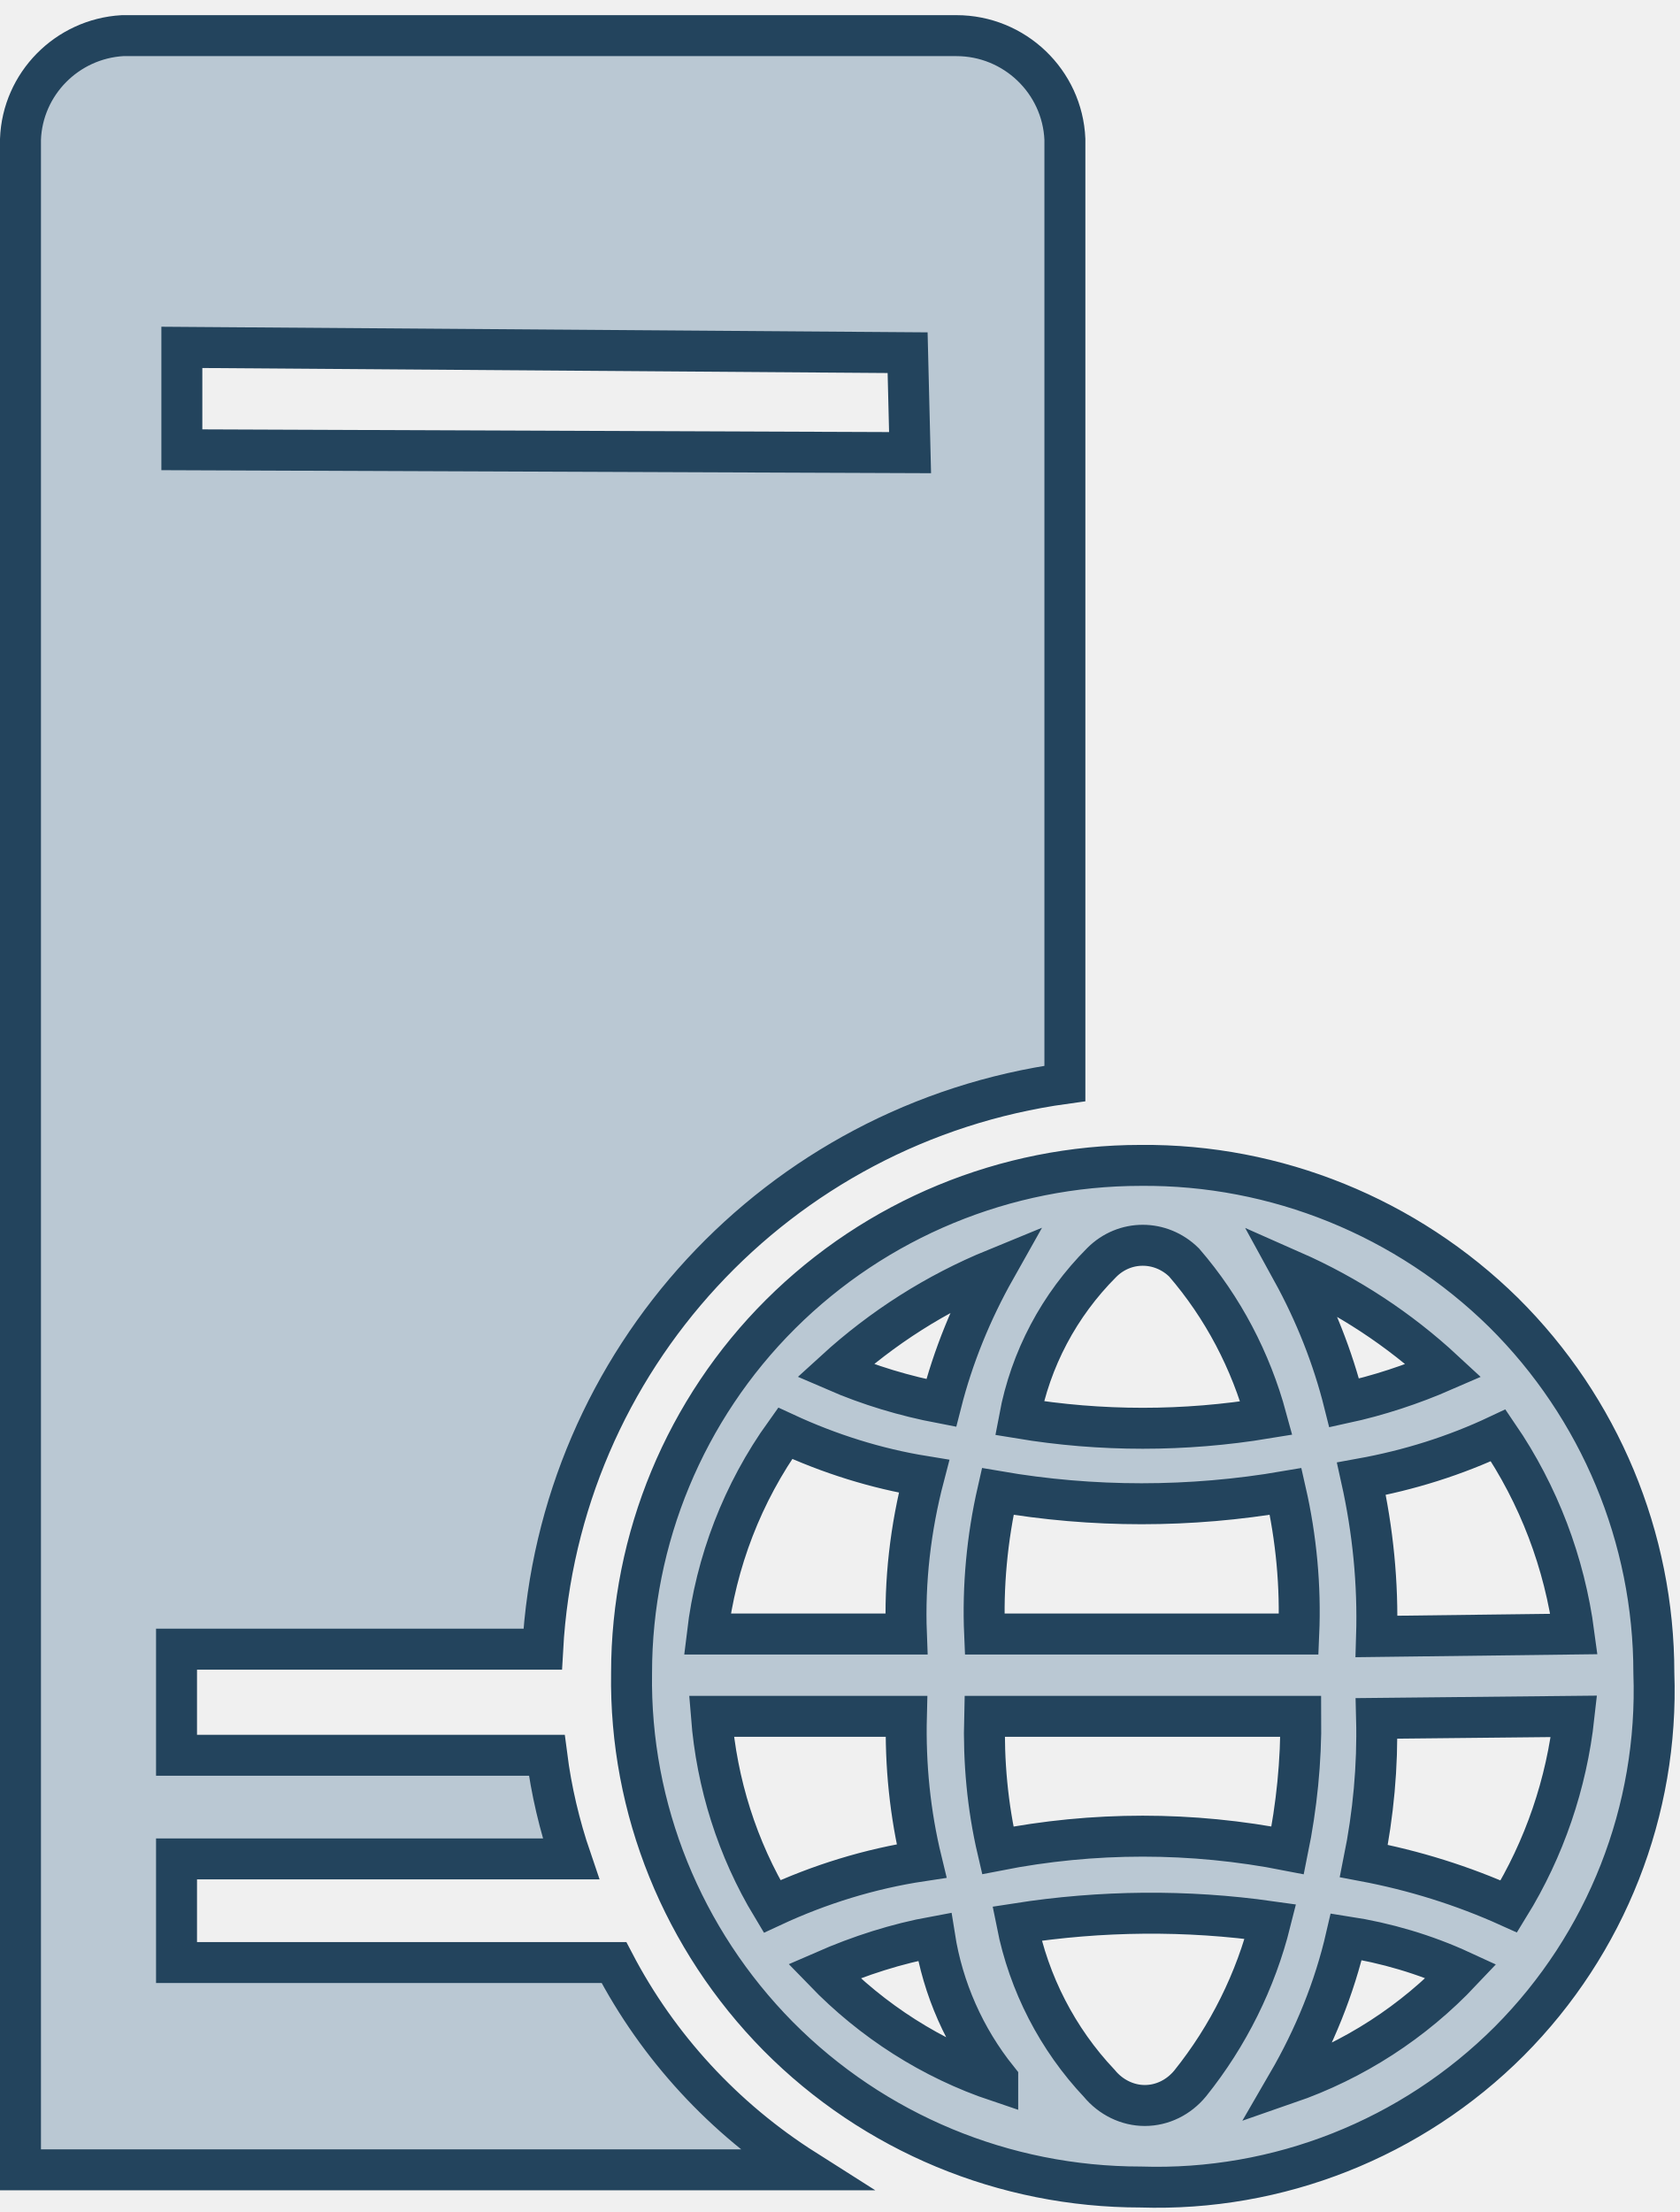
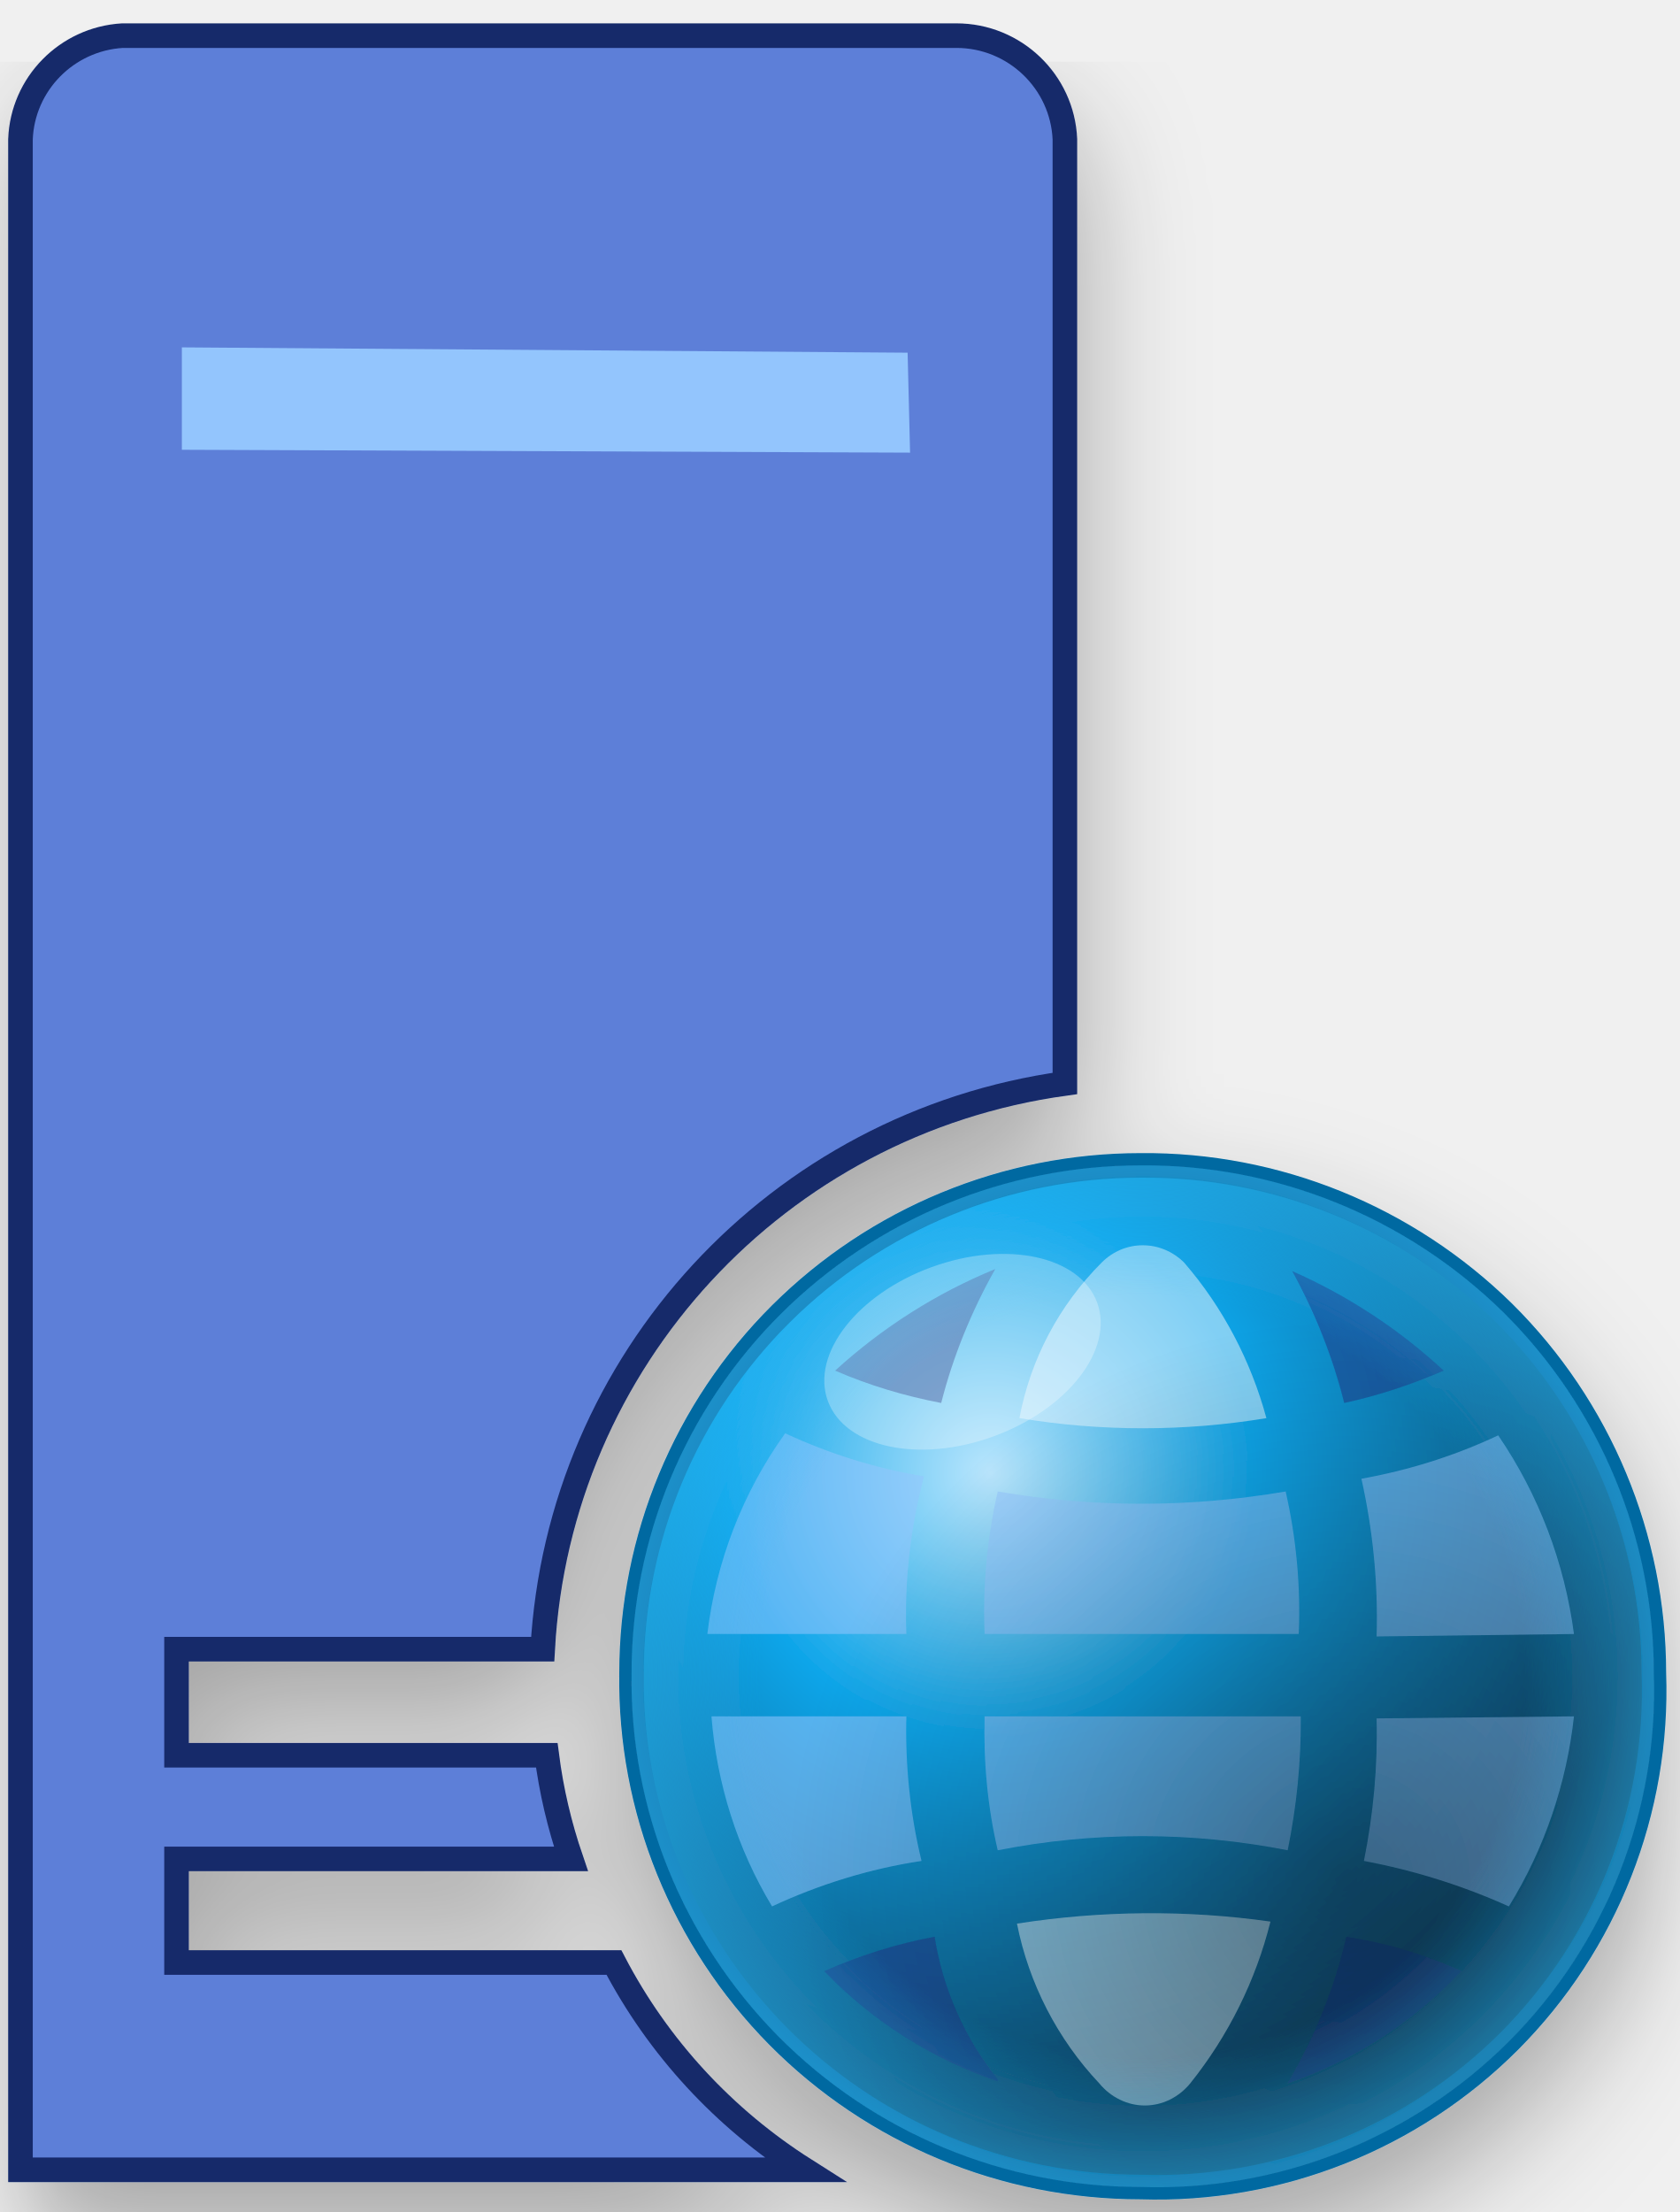
- <svg xmlns="http://www.w3.org/2000/svg" version="1.1" width="41px" height="54px" viewBox="-0.5 -0.5 41 54" content="&lt;mxfile host=&quot;app.diagrams.net&quot; agent=&quot;Mozilla/5.0 (Windows NT 10.0; Win64; x64) AppleWebKit/537.36 (KHTML, like Gecko) Chrome/128.0.0.0 Safari/537.36 Edg/128.0.0.0&quot; version=&quot;24.7.16&quot;&gt;&#10;  &lt;diagram name=&quot;Page-1&quot; id=&quot;1sW2r1akbxhZGaDiX2mz&quot;&gt;&#10;    &lt;mxGraphModel dx=&quot;1426&quot; dy=&quot;791&quot; grid=&quot;1&quot; gridSize=&quot;10&quot; guides=&quot;1&quot; tooltips=&quot;1&quot; connect=&quot;1&quot; arrows=&quot;1&quot; fold=&quot;1&quot; page=&quot;1&quot; pageScale=&quot;1&quot; pageWidth=&quot;827&quot; pageHeight=&quot;1169&quot; math=&quot;0&quot; shadow=&quot;0&quot;&gt;&#10;      &lt;root&gt;&#10;        &lt;mxCell id=&quot;0&quot; /&gt;&#10;        &lt;mxCell id=&quot;1&quot; parent=&quot;0&quot; /&gt;&#10;        &lt;mxCell id=&quot;Zo_hKfJ1Sf6NGJSFo8-C-6&quot; value=&quot;&quot; style=&quot;sketch=0;aspect=fixed;pointerEvents=1;shadow=0;dashed=0;html=1;strokeColor=#23445d;labelPosition=center;verticalLabelPosition=bottom;verticalAlign=top;align=center;fillColor=#bac8d3;shape=mxgraph.mscae.enterprise.web_server;&quot; vertex=&quot;1&quot; parent=&quot;1&quot;&gt;&#10;          &lt;mxGeometry x=&quot;380&quot; y=&quot;169.37&quot; width=&quot;40&quot; height=&quot;52.63&quot; as=&quot;geometry&quot; /&gt;&#10;        &lt;/mxCell&gt;&#10;      &lt;/root&gt;&#10;    &lt;/mxGraphModel&gt;&#10;  &lt;/diagram&gt;&#10;&lt;/mxfile&gt;&#10;">
-   <defs />
-   <g>
-     <g data-cell-id="0">
-       <g data-cell-id="1">
-         <g data-cell-id="Zo_hKfJ1Sf6NGJSFo8-C-6">
-           <g>
-             <rect x="0" y="0.37" width="40" height="52.63" fill="none" stroke="none" pointer-events="all" />
-             <path d="M 27.35 52.89 C 24.02 52.89 20.84 51.57 18.5 49.21 C 16.17 46.85 14.87 43.66 14.92 40.34 C 14.92 37.06 16.23 33.9 18.56 31.58 C 20.89 29.26 24.05 27.95 27.35 27.95 C 30.66 27.92 33.85 29.22 36.21 31.54 C 38.56 33.87 39.88 37.04 39.88 40.34 C 40 43.7 38.72 46.95 36.35 49.33 C 33.97 51.71 30.71 53 27.35 52.89 Z M 23.86 50.26 C 23.05 49.25 22.52 48.05 22.32 46.78 C 21.39 46.95 20.49 47.24 19.62 47.62 C 20.8 48.84 22.25 49.77 23.86 50.31 Z M 28.56 50.36 C 29.49 49.2 30.16 47.85 30.52 46.41 C 28.47 46.12 26.38 46.14 24.33 46.46 C 24.62 47.92 25.32 49.28 26.34 50.36 C 26.62 50.7 27.03 50.9 27.45 50.9 C 27.88 50.9 28.28 50.7 28.56 50.36 Z M 23.86 44.67 C 26.2 44.21 28.6 44.21 30.94 44.67 C 31.16 43.59 31.27 42.5 31.26 41.4 L 23.54 41.4 C 23.51 42.5 23.61 43.6 23.86 44.67 Z M 16.87 41.4 C 17 43.04 17.5 44.63 18.35 46.04 C 19.51 45.5 20.74 45.12 22 44.93 C 21.72 43.78 21.6 42.59 21.63 41.4 Z M 21.63 39.39 C 21.58 38.1 21.73 36.8 22.06 35.54 C 20.89 35.35 19.75 34.99 18.67 34.49 C 17.63 35.94 16.98 37.63 16.77 39.39 Z M 31.21 39.39 C 31.26 38.23 31.15 37.05 30.89 35.91 C 28.56 36.31 26.18 36.31 23.86 35.91 C 23.6 37.05 23.49 38.23 23.54 39.39 Z M 26.4 30.32 C 25.36 31.36 24.66 32.68 24.39 34.12 C 26.38 34.45 28.42 34.45 30.42 34.12 C 30.04 32.72 29.36 31.42 28.41 30.32 C 27.84 29.76 26.96 29.76 26.4 30.32 Z M 22.48 33.75 C 22.77 32.61 23.22 31.51 23.8 30.48 C 22.36 31.07 21.04 31.91 19.89 32.96 C 20.72 33.32 21.59 33.58 22.48 33.75 Z Z Z Z Z M 34.75 32.96 C 33.66 31.95 32.41 31.13 31.05 30.53 C 31.61 31.55 32.04 32.63 32.32 33.75 C 33.15 33.57 33.97 33.3 34.75 32.96 Z M 37.93 39.39 C 37.7 37.65 37.07 35.99 36.08 34.54 C 35.02 35.04 33.9 35.39 32.74 35.6 C 33.02 36.86 33.15 38.15 33.11 39.45 Z M 32.37 46.78 C 32.08 48.04 31.59 49.24 30.94 50.36 C 32.56 49.8 34.01 48.86 35.18 47.62 C 34.29 47.21 33.34 46.93 32.37 46.78 Z M 33.11 41.45 C 33.14 42.62 33.03 43.79 32.8 44.93 C 34.02 45.16 35.21 45.53 36.34 46.04 C 37.21 44.63 37.75 43.04 37.93 41.4 Z M 0 52.47 L 0 2.9 C 0.05 1.55 1.13 0.45 2.49 0.37 L 22.85 0.37 C 24.27 0.37 25.44 1.49 25.5 2.9 L 25.5 25.95 C 18.48 26.92 13.14 32.71 12.75 39.76 L 3.81 39.76 L 3.81 42.35 L 12.85 42.35 C 12.96 43.21 13.16 44.06 13.44 44.88 L 3.81 44.88 L 3.81 47.41 L 14.49 47.41 C 15.57 49.48 17.18 51.22 19.15 52.47 Z M 3.94 10.48 L 21.72 10.55 L 21.66 8.11 L 3.94 7.98 Z" fill="#bac8d3" stroke="#23445d" stroke-miterlimit="10" pointer-events="all" />
-           </g>
-         </g>
+ <svg xmlns="http://www.w3.org/2000/svg" version="1.1" width="41px" height="54px" viewBox="-0.5 -0.5 41 54">
+   <defs>
+     <filter id="msShadow" x="-10%" y="-10%" width="130%" height="130%">
+       <feDropShadow dx="0" dy="1.5" stdDeviation="1.5" flood-color="#00000050" />
+     </filter>
+     <radialGradient id="globeLight" cx="35%" cy="30%" r="65%" fx="35%" fy="30%">
+       <stop offset="0%" stop-color="#bae6fd" stop-opacity="1" />
+       <stop offset="40%" stop-color="#0ea5e9" stop-opacity="1" />
+       <stop offset="100%" stop-color="#0c4a6e" stop-opacity="1" />
+     </radialGradient>
+     <radialGradient id="globeShadow" cx="70%" cy="70%" r="55%">
+       <stop offset="0%" stop-color="#000000" stop-opacity="0.35" />
+       <stop offset="100%" stop-color="#000000" stop-opacity="0" />
+     </radialGradient>
+     <radialGradient id="atmosphere" cx="50%" cy="50%" r="50%">
+       <stop offset="75%" stop-color="#38bdf8" stop-opacity="0" />
+       <stop offset="100%" stop-color="#38bdf8" stop-opacity="0.45" />
+     </radialGradient>
+     <clipPath id="globeClip">
+       <path d="M 27.35 52.89 C 24.02 52.89 20.84 51.57 18.5 49.21                C 16.17 46.85 14.87 43.66 14.92 40.34                C 14.92 37.06 16.23 33.9 18.56 31.58                C 20.89 29.26 24.05 27.95 27.35 27.95                C 30.66 27.92 33.85 29.22 36.21 31.54                C 38.56 33.87 39.88 37.04 39.88 40.34                C 40 43.7 38.72 46.95 36.35 49.33                C 33.97 51.71 30.71 53 27.35 52.89 Z" />
+     </clipPath>
+   </defs>
+   <g filter="url(#msShadow)">
+     <path d="M 0 52.47 L 0 2.9 C 0.05 1.55 1.13 0.45 2.49 0.37 L 22.85 0.37              C 24.27 0.37 25.44 1.49 25.5 2.9 L 25.5 25.95              C 18.48 26.92 13.14 32.71 12.75 39.76              L 3.81 39.76 L 3.81 42.35 L 12.85 42.35              C 12.96 43.21 13.16 44.06 13.44 44.88 L 3.81 44.88 L 3.81 47.41              L 14.49 47.41 C 15.57 49.48 17.18 51.22 19.15 52.47 Z" fill="#5d7fd8" stroke="#172a6b" stroke-width="0.6" />
+     <path d="M 3.94 10.48 L 21.72 10.55 L 21.66 8.11 L 3.94 7.98 Z" fill="#93c5fd" stroke="none">
+       <animate attributeName="fill" values="#93c5fd;#34d399;#93c5fd" dur="3s" repeatCount="indefinite" calcMode="spline" keySplines="0.4 0 0.6 1;0.4 0 0.6 1" />
+     </path>
+     <path d="M 27.35 52.89 C 24.02 52.89 20.84 51.57 18.5 49.21              C 16.17 46.85 14.87 43.66 14.92 40.34              C 14.92 37.06 16.23 33.9 18.56 31.58              C 20.89 29.26 24.05 27.95 27.35 27.95              C 30.66 27.92 33.85 29.22 36.21 31.54              C 38.56 33.87 39.88 37.04 39.88 40.34              C 40 43.7 38.72 46.95 36.35 49.33              C 33.97 51.71 30.71 53 27.35 52.89 Z" fill="url(#globeLight)" stroke="#0369a1" stroke-width="0.6">
+       <animate attributeName="opacity" values="1;0.88;1" dur="4s" repeatCount="indefinite" calcMode="spline" keySplines="0.4 0 0.6 1;0.4 0 0.6 1" />
+     </path>
+     <g clip-path="url(#globeClip)">
+       <g opacity="0.55">
+         <animateTransform attributeName="transform" type="rotate" from="0 27.35 40.34" to="-360 27.35 40.34" dur="18s" repeatCount="indefinite" />
+         <path d="M 23.86 50.26 C 23.05 49.25 22.52 48.05 22.32 46.78                  C 21.39 46.95 20.49 47.24 19.62 47.62                  C 20.8 48.84 22.25 49.77 23.86 50.31 Z                  M 22.48 33.75 C 22.77 32.61 23.22 31.51 23.8 30.48                  C 22.36 31.07 21.04 31.91 19.89 32.96                  C 20.72 33.32 21.59 33.58 22.48 33.75 Z                  M 34.75 32.96 C 33.66 31.95 32.41 31.13 31.05 30.53                  C 31.61 31.55 32.04 32.63 32.32 33.75                  C 33.15 33.57 33.97 33.3 34.75 32.96 Z                  M 35.18 47.62 C 34.29 47.21 33.34 46.93 32.37 46.78                  C 32.08 48.04 31.59 49.24 30.94 50.36                  C 32.56 49.8 34.01 48.86 35.18 47.62 Z" fill="#1e3a8a" stroke="none" />
+         <path d="M 16.87 41.4 C 17 43.04 17.5 44.63 18.35 46.04                  C 19.51 45.5 20.74 45.12 22 44.93                  C 21.72 43.78 21.6 42.59 21.63 41.4 Z                  M 21.63 39.39 C 21.58 38.1 21.73 36.8 22.06 35.54                  C 20.89 35.35 19.75 34.99 18.67 34.49                  C 17.63 35.94 16.98 37.63 16.77 39.39 Z                  M 37.93 39.39 C 37.7 37.65 37.07 35.99 36.08 34.54                  C 35.02 35.04 33.9 35.39 32.74 35.6                  C 33.02 36.86 33.15 38.15 33.11 39.45 Z                  M 33.11 41.45 C 33.14 42.62 33.03 43.79 32.8 44.93                  C 34.02 45.16 35.21 45.53 36.34 46.04                  C 37.21 44.63 37.75 43.04 37.93 41.4 Z                  M 23.86 44.67 C 26.2 44.21 28.6 44.21 30.94 44.67                  C 31.16 43.59 31.27 42.5 31.26 41.4 L 23.54 41.4                  C 23.51 42.5 23.61 43.6 23.86 44.67 Z                  M 31.21 39.39 C 31.26 38.23 31.15 37.05 30.89 35.91                  C 28.56 36.31 26.18 36.31 23.86 35.91                  C 23.6 37.05 23.49 38.23 23.54 39.39 Z" fill="#93c5fd" stroke="none" />
+         <path d="M 26.4 30.32 C 25.36 31.36 24.66 32.68 24.39 34.12                  C 26.38 34.45 28.42 34.45 30.42 34.12                  C 30.04 32.72 29.36 31.42 28.41 30.32                  C 27.84 29.76 26.96 29.76 26.4 30.32 Z                  M 28.56 50.36 C 29.49 49.2 30.16 47.85 30.52 46.41                  C 28.47 46.12 26.38 46.14 24.33 46.46                  C 24.62 47.92 25.32 49.28 26.34 50.36                  C 26.62 50.7 27.03 50.9 27.45 50.9                  C 27.88 50.9 28.28 50.7 28.56 50.36 Z" fill="#e0f2fe" stroke="none" />
      </g>
    </g>
+     <path d="M 27.35 52.89 C 24.02 52.89 20.84 51.57 18.5 49.21              C 16.17 46.85 14.87 43.66 14.92 40.34              C 14.92 37.06 16.23 33.9 18.56 31.58              C 20.89 29.26 24.05 27.95 27.35 27.95              C 30.66 27.92 33.85 29.22 36.21 31.54              C 38.56 33.87 39.88 37.04 39.88 40.34              C 40 43.7 38.72 46.95 36.35 49.33              C 33.97 51.71 30.71 53 27.35 52.89 Z" fill="url(#globeShadow)" stroke="none" pointer-events="none" />
+     <path d="M 27.35 52.89 C 24.02 52.89 20.84 51.57 18.5 49.21              C 16.17 46.85 14.87 43.66 14.92 40.34              C 14.92 37.06 16.23 33.9 18.56 31.58              C 20.89 29.26 24.05 27.95 27.35 27.95              C 30.66 27.92 33.85 29.22 36.21 31.54              C 38.56 33.87 39.88 37.04 39.88 40.34              C 40 43.7 38.72 46.95 36.35 49.33              C 33.97 51.71 30.71 53 27.35 52.89 Z" fill="url(#atmosphere)" stroke="none" pointer-events="none" />
+     <ellipse cx="23" cy="32.5" rx="3.5" ry="2.2" fill="#ffffff" fill-opacity="0.28" stroke="none" transform="rotate(-20 23 32.5)" />
  </g>
</svg>
